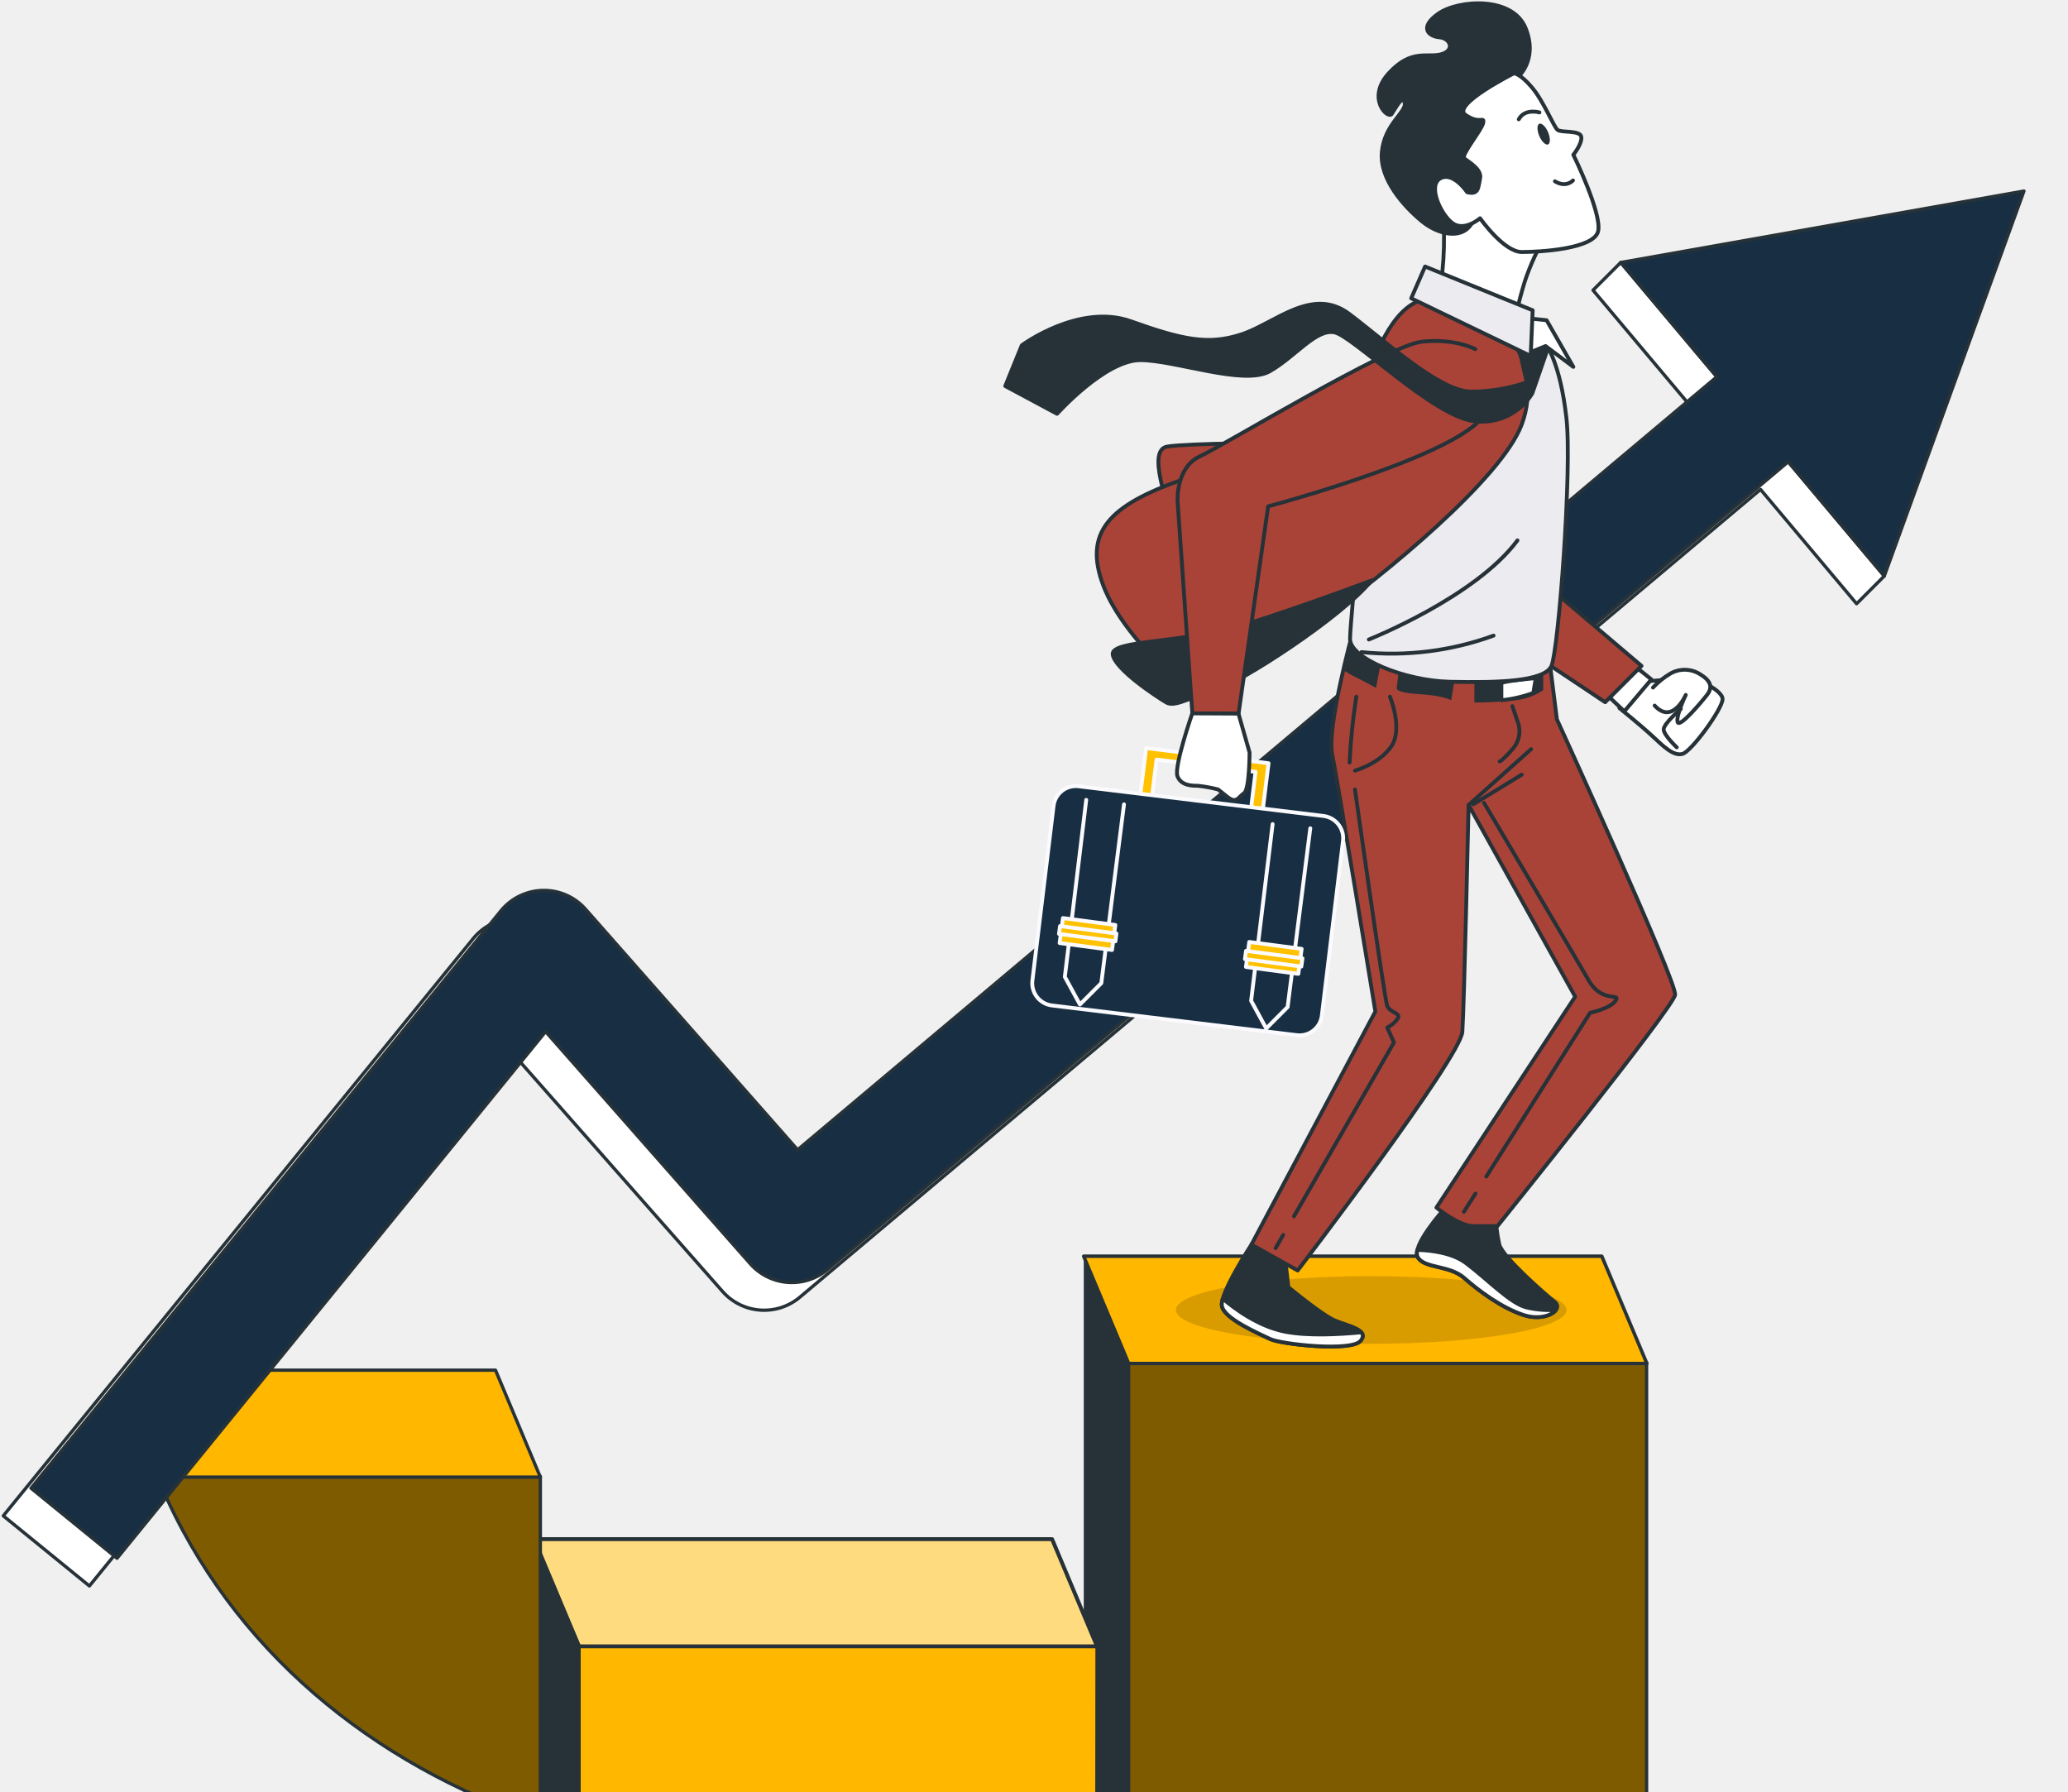
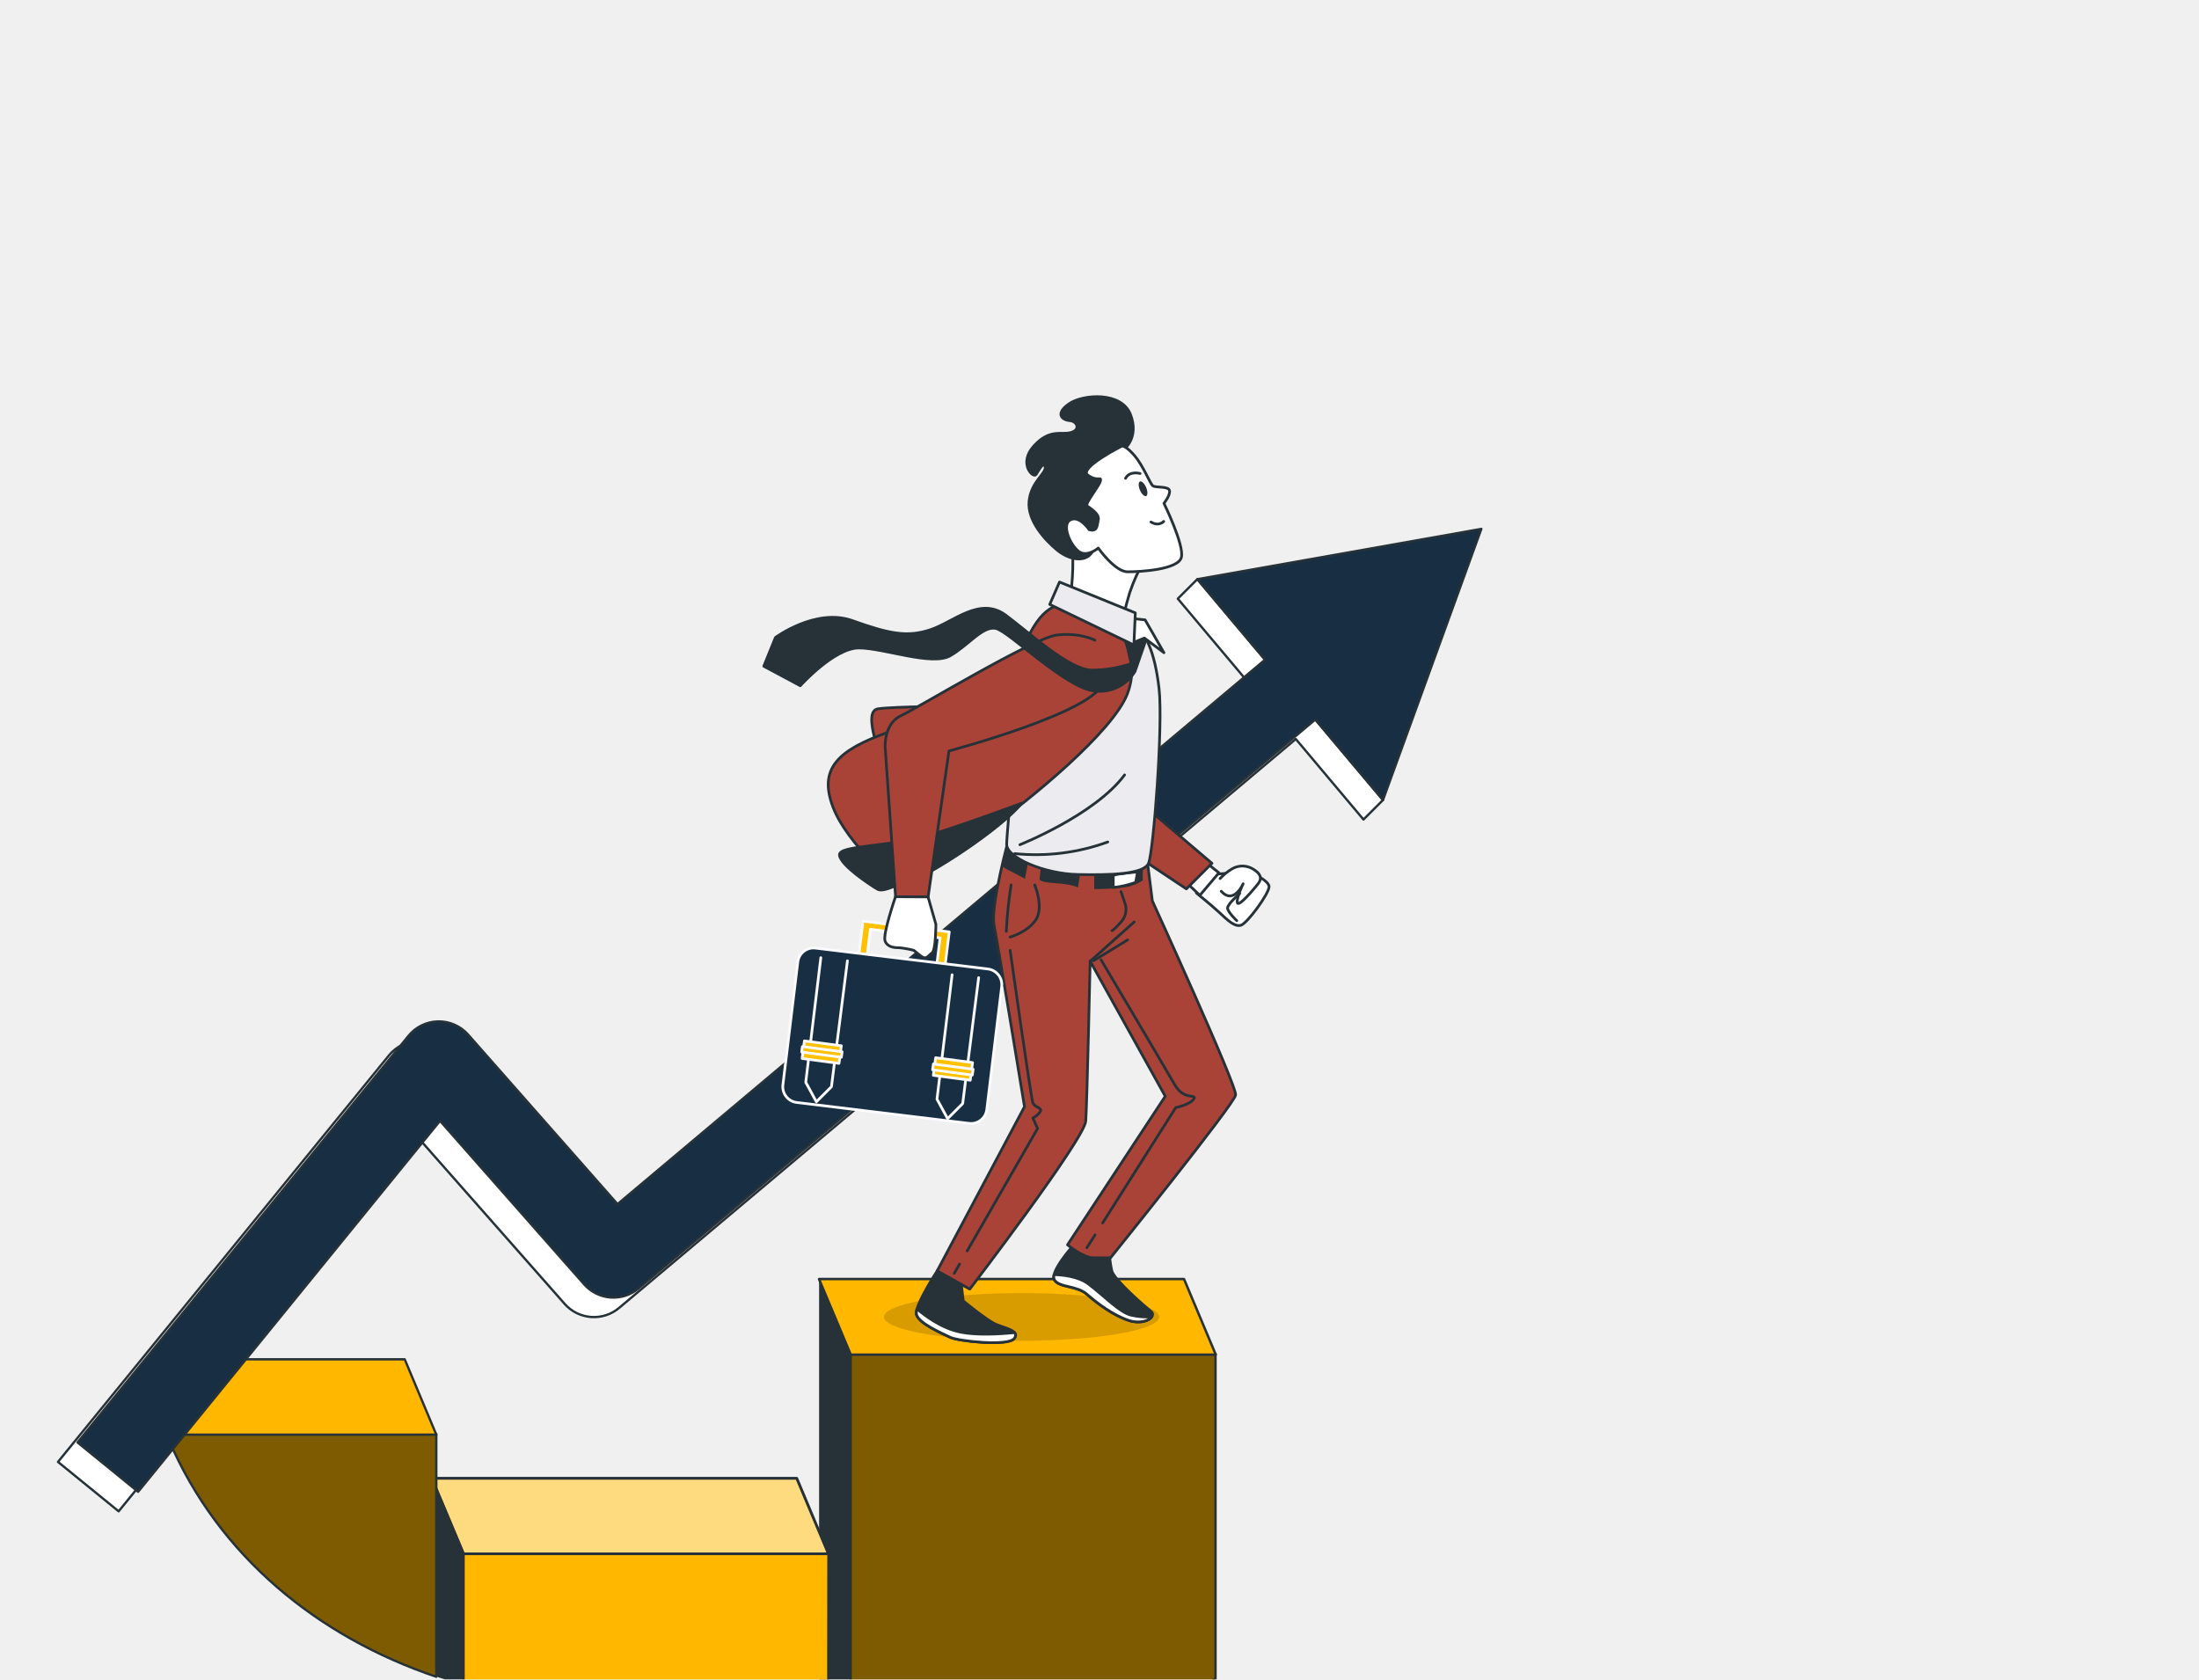
- <svg xmlns="http://www.w3.org/2000/svg" width="628" height="544" viewBox="0 0 628 544" fill="none">
-   <path d="M343 592.301C373.727 590.735 404.304 586.499 434.462 579.628C457.268 574.507 479.329 565.772 500 553.679V413.301H343V592.301Z" fill="#FFB700" />
-   <path d="M342.727 571.422C373.512 570.043 404.147 566.31 434.363 560.257C457.213 555.745 479.316 564.457 500.026 553.803V413.719H342.727V571.422Z" fill="black" fill-opacity="0.5" stroke="#263238" stroke-linecap="round" stroke-linejoin="round" />
-   <path d="M342.726 571.422V413.719L329.112 381.449V571.912C333.665 571.796 338.231 571.609 342.726 571.422Z" fill="#263238" />
-   <path opacity="0.5" d="M500.083 413.977H342.769L329.112 381.434H486.412L500.083 413.977Z" fill="white" stroke="#263238" stroke-width="1.17" stroke-linecap="round" stroke-linejoin="round" />
-   <path d="M500.083 413.977H342.769L329.112 381.434H486.412L500.083 413.977Z" fill="#FFB700" stroke="#263238" stroke-linecap="round" stroke-linejoin="round" />
-   <path d="M333.145 499.578H175.846V556.352C180.648 557.697 185.517 558.883 190.453 559.911C237.364 569.441 285.233 573.415 333.073 571.752L333.145 499.578Z" fill="#FFB700" stroke="#263238" stroke-linecap="round" stroke-linejoin="round" />
-   <path d="M333.146 499.866H175.846L162.175 467.322H319.489L333.146 499.866Z" fill="#FFB700" />
-   <path opacity="0.5" d="M333.146 499.868H175.846L162.175 467.324H319.489L333.146 499.868Z" fill="white" stroke="#263238" stroke-linecap="round" stroke-linejoin="round" />
-   <path d="M333.146 499.866H175.846L162.175 467.322H319.489L333.146 499.866Z" stroke="#263238" stroke-width="1.17" stroke-linecap="round" stroke-linejoin="round" />
-   <path d="M162.175 552.16C166.669 553.716 171.236 555.113 175.846 556.395V499.578L162.175 467.279V552.16Z" fill="#263238" />
-   <path d="M48.842 450.885C70.365 501.018 113.194 535.694 164.09 552.88V448.234H47.69C48.064 449.156 48.395 450.006 48.842 450.885Z" fill="#FFB700" />
-   <path d="M48.842 450.885C70.365 501.018 113.194 535.694 164.09 552.88V448.234H47.69C48.064 449.156 48.395 450.006 48.842 450.885Z" fill="black" fill-opacity="0.5" stroke="#263238" stroke-linecap="round" stroke-linejoin="round" />
-   <path d="M47.805 448.495H164.091L150.477 416.023H37.923C40.16 427.141 43.47 438.016 47.805 448.495Z" fill="#FFB700" stroke="#263238" stroke-linecap="round" stroke-linejoin="round" />
-   <path d="M572.214 174.894L492.174 79.699L483.761 88.112L512.933 122.802L233.802 357.505L169.407 284.467C167.789 282.631 165.792 281.17 163.552 280.184C161.313 279.199 158.886 278.713 156.44 278.761C153.994 278.809 151.587 279.39 149.388 280.462C147.189 281.535 145.25 283.073 143.706 284.971L1 460.249L27.147 481.542L157.277 321.634L219.41 392.109C222.318 395.412 226.404 397.445 230.793 397.774C235.181 398.102 239.524 396.7 242.892 393.866L534.629 148.603L563.801 183.308L572.214 174.894Z" fill="white" stroke="#263238" stroke-linecap="round" stroke-linejoin="round" />
-   <path d="M614.626 58.004L492.174 79.699L521.361 114.404L242.215 349.107L177.82 276.054C176.201 274.218 174.202 272.756 171.962 271.771C169.721 270.785 167.293 270.3 164.846 270.348C162.398 270.396 159.991 270.976 157.791 272.049C155.591 273.121 153.65 274.66 152.105 276.558L9.413 451.851L35.546 473.129L165.69 313.221L227.823 383.696C230.731 386.999 234.817 389.032 239.206 389.361C243.595 389.689 247.937 388.287 251.305 385.453L543.042 140.205L572.214 174.895L614.626 58.004Z" fill="#182F43" stroke="#263238" stroke-linecap="round" stroke-linejoin="round" />
-   <path opacity="0.15" d="M416.398 408.012C449.162 408.012 475.722 403.413 475.722 397.74C475.722 392.067 449.162 387.469 416.398 387.469C383.635 387.469 357.074 392.067 357.074 397.74C357.074 403.413 383.635 408.012 416.398 408.012Z" fill="black" />
-   <path d="M380.023 377.902C380.023 377.902 370.486 392.51 371.048 396.443C371.61 400.376 382.271 404.87 385.642 406.527C389.013 408.184 410.362 410.46 413.172 407.089C415.981 403.718 409.239 402.594 405.306 400.909C401.373 399.223 391.26 390.825 391.26 390.825L390.136 381.273L380.023 377.902Z" fill="#263238" stroke="#263238" stroke-width="1.17" stroke-miterlimit="10" />
-   <path d="M413.171 407.12C414.05 406.068 413.992 405.232 413.387 404.526C406.962 405.146 397.137 405.708 390.136 404.31C381.953 402.682 374.693 397.179 371.336 394.312C371.098 394.997 371 395.722 371.048 396.445C371.61 400.377 382.27 404.872 385.641 406.529C389.012 408.186 410.434 410.491 413.171 407.12Z" fill="white" stroke="#263238" stroke-width="1.17" stroke-linecap="round" stroke-linejoin="round" />
-   <path d="M438.454 367.229C438.454 367.229 428.37 378.465 430.588 381.836C432.807 385.207 440.14 384.084 444.634 388.016C449.129 391.949 455.871 397.006 462.613 399.253C469.355 401.5 474.973 397.568 472.164 395.32C469.355 393.073 456.433 381.836 455.309 377.903C454.566 374.593 454.189 371.212 454.186 367.819L438.454 367.229Z" fill="#263238" stroke="#263238" stroke-width="1.17" stroke-miterlimit="10" />
-   <path d="M472.524 397.711C469.576 397.902 466.616 397.665 463.736 397.005C458.68 395.882 451.938 388.578 445.196 383.521C441.004 380.381 434.651 379.632 430.43 379.502C430.297 379.882 430.243 380.284 430.271 380.685C430.298 381.086 430.406 381.477 430.588 381.836C432.835 385.207 440.139 384.083 444.634 388.016C449.129 391.949 455.871 397.005 462.613 399.253C467.223 400.794 471.314 399.44 472.524 397.711Z" fill="white" stroke="#263238" stroke-width="1.17" stroke-linecap="round" stroke-linejoin="round" />
-   <path d="M410.968 191.287C410.968 191.287 402.871 220.531 404.557 228.959C406.242 237.386 417.666 307.112 417.666 307.112L380.023 377.889L394.069 385.754C394.069 385.754 443.511 321.158 444.073 313.292C444.635 305.426 445.974 244.402 445.974 244.402L478.345 302.617L436.207 366.652C436.207 366.652 442.949 372.27 447.444 372.27H454.748C454.748 372.27 508.122 306.003 508.684 302.055C509.246 298.108 472.784 218.399 472.784 218.399L470.508 200.276L410.968 191.287Z" fill="#AA4337" stroke="#263238" stroke-width="1.17" stroke-linecap="round" stroke-linejoin="round" />
-   <path d="M422.089 211.527C422.089 211.527 426.166 221.323 422.492 226.639C418.819 231.955 411.472 233.986 411.472 233.986" stroke="#263238" stroke-width="1.17" stroke-linecap="round" stroke-linejoin="round" />
-   <path d="M445.975 244.417L464.962 227.461" stroke="#263238" stroke-width="1.17" stroke-linecap="round" stroke-linejoin="round" />
-   <path d="M459.271 214.408L461 219.5C461 219.5 462.7 223.625 459.271 227.5C455.842 231.375 455.41 231.191 455.41 231.191" stroke="#263238" stroke-width="1.17" stroke-linecap="round" stroke-linejoin="round" />
-   <path d="M447.4 244.2L462.109 235.211" stroke="#263238" stroke-width="1.17" stroke-linecap="round" stroke-linejoin="round" />
-   <path d="M411.875 211.527C410.842 218.157 410.159 224.836 409.829 231.537" stroke="#263238" stroke-width="1.17" stroke-linecap="round" stroke-linejoin="round" />
-   <path d="M389.676 374.965L387.371 378.955" stroke="#263238" stroke-width="1.17" stroke-linecap="round" stroke-linejoin="round" />
-   <path d="M411.472 239.707C411.472 239.707 420.447 303.411 421.268 305.456C422.089 307.502 425.345 307.502 424.538 309.13C423.716 310.358 422.589 311.351 421.268 312.011L423.314 316.506L392.96 369.289" stroke="#263238" stroke-width="1.17" stroke-linecap="round" stroke-linejoin="round" />
-   <path d="M448.078 362.387L444.549 367.933" stroke="#263238" stroke-width="1.17" stroke-linecap="round" stroke-linejoin="round" />
-   <path d="M450.671 243.783C450.671 243.783 478.446 290.689 482.465 297.691C486.484 304.692 492.261 301.364 490.633 303.813C489.005 306.262 482.868 307.501 482.868 307.501L451.348 357.231" stroke="#263238" stroke-width="1.17" stroke-linecap="round" stroke-linejoin="round" />
-   <path d="M408.375 203.691C409.361 204.392 410.407 205.005 411.501 205.52C415.981 207.753 417.854 208.877 417.854 208.877L419.295 201.415L424.899 202.524L424.15 208.877C424.15 208.877 423.401 210.317 430.877 210.75C438.354 211.182 440.688 212.608 440.688 212.608L442.128 203.964L447.732 203.59V213.3C452.099 213.305 456.461 213.055 460.799 212.55C463.601 212.156 466.279 211.137 468.635 209.568V202.841L465.596 199.484L410.968 191.287C410.968 191.287 409.758 197.885 408.375 203.691Z" fill="#263238" />
-   <path d="M455.929 207.38V212.61C459.247 212.283 462.51 211.532 465.638 210.377L466.373 205.896C466.373 205.896 457.787 206.631 455.929 207.38Z" fill="white" stroke="#263238" stroke-width="1.17" stroke-linecap="round" stroke-linejoin="round" />
-   <path d="M507.2 206.283L498.485 207.018L491.771 214.984C491.771 214.984 498.24 220.199 501.726 223.441C505.212 226.682 508.194 229.65 510.932 228.901C513.669 228.151 523.105 215.229 523.105 212.247C523.105 209.265 512.415 203.791 507.2 206.283Z" fill="white" stroke="#263238" stroke-width="1.17" stroke-linecap="round" stroke-linejoin="round" />
-   <path d="M501.971 208.763C503.504 207.114 505.265 205.693 507.2 204.542C508.604 203.725 510.207 203.315 511.83 203.359C513.454 203.402 515.033 203.896 516.391 204.786C519.632 206.775 520.122 208.763 518.379 210.995C516.636 213.228 509.937 221.195 509.433 219.207C508.929 217.219 511.925 210.995 511.925 210.995C511.925 210.995 507.935 220.201 502.475 214.237" fill="white" />
-   <path d="M501.971 208.763C503.504 207.114 505.265 205.693 507.2 204.542C508.604 203.725 510.207 203.315 511.83 203.359C513.454 203.402 515.033 203.896 516.391 204.786C519.632 206.775 520.122 208.763 518.379 210.995C516.636 213.228 509.937 221.195 509.433 219.207C508.929 217.219 511.925 210.995 511.925 210.995C511.925 210.995 507.935 220.201 502.475 214.237" stroke="#263238" stroke-width="1.17" stroke-linecap="round" stroke-linejoin="round" />
-   <path d="M509.188 226.914C509.188 226.914 505.212 223.183 505.212 221.454C505.212 219.725 510.427 215.23 510.427 215.23" stroke="#263238" stroke-width="1.17" stroke-linecap="round" stroke-linejoin="round" />
-   <path d="M496.496 202.293L501.481 206.283L493.269 215.979L488.789 211.743L496.496 202.293Z" fill="white" stroke="#263238" stroke-width="1.17" stroke-linecap="round" stroke-linejoin="round" />
-   <path d="M471.891 179.59L498.485 202.179L487.45 213.214L464.861 198.159L471.891 179.59Z" fill="#AA4337" stroke="#263238" stroke-width="1.17" stroke-linecap="round" stroke-linejoin="round" />
-   <path d="M433.483 93.918C433.483 93.918 420.518 100.847 418.415 112.3C416.311 123.753 409.973 188.321 409.973 194.04C409.973 199.759 426.237 206.703 440.398 207.006C454.559 207.308 469.023 207.006 471.141 202.18C473.258 197.354 477.479 142.438 475.664 126.764C473.849 111.09 469.902 102.36 464.139 98.442C458.377 94.523 441.335 89.409 433.483 93.918Z" fill="#ECECF0" stroke="#263238" stroke-width="1.17" stroke-linecap="round" stroke-linejoin="round" />
-   <path d="M415.679 194.168C415.679 194.168 448.006 181.347 460.813 164.074" stroke="#263238" stroke-width="1.17" stroke-linecap="round" stroke-linejoin="round" />
-   <path d="M413.445 198C427.026 199.381 440.743 197.667 453.566 192.986" stroke="#263238" stroke-width="1.17" stroke-linecap="round" stroke-linejoin="round" />
-   <path d="M438.311 66.199C438.311 66.199 438.311 66.76 438.397 67.726C438.637 72.641 438.512 77.567 438.023 82.463L437.115 90.603L460.006 97.229C460.006 97.229 460.914 92.418 463.032 85.488C464.635 80.65 466.755 75.999 469.356 71.615C469.356 71.615 458.811 68.302 452.775 63.188C446.739 58.074 440.429 59.874 438.311 66.199Z" fill="white" stroke="#263238" stroke-width="1.17" stroke-linecap="round" stroke-linejoin="round" />
-   <path d="M460.612 23.716C460.612 23.716 467.238 18.587 463.334 8.647C459.43 -1.293 442.835 -0.097 436.813 4.124C430.791 8.345 433.802 11.053 437.115 11.327C440.429 11.601 441.927 15.245 437.72 16.455C433.514 17.665 428.673 14.64 421.744 22.218C414.815 29.795 421.442 36.379 422.652 34.578C423.862 32.777 425.965 28.542 426.57 31.265C427.175 33.987 420.52 37.575 419.641 46.017C418.762 54.459 426.57 62.886 431.684 67.107C436.798 71.328 443.44 72.524 446.451 68.548C449.461 64.572 452.487 58.002 455.8 53.781C459.113 49.56 455.195 39.375 453.985 35.399C452.775 31.423 460.612 23.716 460.612 23.716Z" fill="#263238" stroke="#263238" stroke-width="1.17" stroke-linecap="round" stroke-linejoin="round" />
-   <path d="M445.542 58.363C445.542 58.363 441.335 52.039 437.417 54.142C433.498 56.246 437.417 64.99 441.033 67.713C444.649 70.436 449.46 66.272 449.46 66.272C449.46 66.272 456.663 76.515 462.123 76.515C467.583 76.515 484.121 75.607 485.317 70.191C486.513 64.774 477.783 46.983 477.783 46.983C477.783 46.983 480.505 43.669 480.203 41.566C479.9 39.462 474.167 40.356 473 39.448C471.833 38.541 468.779 30.718 465.163 26.483C461.547 22.247 459.746 22.262 459.746 22.262C459.746 22.262 440.687 31.842 445.009 34.867C449.331 37.892 450.771 35.169 450.426 37.273C450.08 39.376 443.496 47.213 444.663 48.121C445.83 49.028 450.08 51.434 449.475 54.142C448.87 56.851 449.158 59.271 445.542 58.363Z" fill="white" stroke="#263238" stroke-width="1.17" stroke-linecap="round" stroke-linejoin="round" />
-   <path d="M470.119 40.14C470.84 41.883 470.825 43.54 470.119 43.857C469.413 44.174 468.174 43.021 467.44 41.293C466.705 39.564 466.734 37.893 467.44 37.576C468.146 37.259 469.384 38.411 470.119 40.14Z" fill="#263238" />
-   <path d="M467.482 34.131C467.482 34.131 463.045 32.82 461.216 36.22" stroke="#263238" stroke-width="1.17" stroke-linecap="round" stroke-linejoin="round" />
-   <path d="M477.682 54.789C477.682 54.789 475.593 57.137 472.193 55.048" stroke="#263238" stroke-width="1.17" stroke-linecap="round" stroke-linejoin="round" />
-   <path d="M391.562 134.398C391.562 134.398 360.762 134.557 354.453 135.594C348.143 136.631 354.913 153.357 355.562 157.304C356.21 161.251 391.562 134.398 391.562 134.398Z" fill="#AA4337" stroke="#263238" stroke-width="1.17" stroke-linecap="round" stroke-linejoin="round" />
-   <path d="M457.556 100.948C460.714 104.819 462.793 109.456 463.582 114.389C464.372 119.322 463.843 124.376 462.051 129.039C455.871 145.318 420.475 174.534 401.373 188.018C388.951 196.67 376.009 204.55 362.621 211.615C362.621 211.615 341.285 194.169 335.091 177.905C328.896 161.64 336.747 153.414 359.221 145.578C381.694 137.741 410.362 127.916 415.404 113.884C420.447 99.853 426.756 89.279 437.1 90.618C447.443 91.958 457.556 100.948 457.556 100.948Z" fill="#AA4337" stroke="#263238" stroke-width="1.17" stroke-linecap="round" stroke-linejoin="round" />
-   <path d="M416.544 176.219C416.544 176.219 395.756 184.084 377.777 189.703C359.798 195.321 337.339 194.198 337.901 198.692C338.463 203.187 351.385 211.658 354.194 213.3C357.003 214.942 362.622 211.053 369.364 209.367C376.106 207.682 407.554 187.455 416.544 176.219Z" fill="#263238" stroke="#263238" stroke-width="1.17" stroke-linecap="round" stroke-linejoin="round" />
-   <path d="M348.042 227.129L345.838 244.949L349.396 245.396L351.226 230.63L381.277 234.346L379.462 249.113L383.02 249.559L385.224 231.739L348.042 227.129Z" fill="#FFC100" stroke="#FBFBFF" stroke-width="1.17" stroke-linecap="round" stroke-linejoin="round" />
-   <path d="M401.884 247.743L327.536 238.731C323.795 238.278 320.394 240.943 319.941 244.685L313.515 297.696C313.061 301.438 315.727 304.838 319.468 305.292L393.816 314.304C397.557 314.757 400.958 312.092 401.412 308.351L407.837 255.339C408.291 251.597 405.625 248.197 401.884 247.743Z" fill="#182F43" stroke="#FBFBFF" stroke-width="1.167" stroke-linecap="round" stroke-linejoin="round" />
-   <path d="M329.861 242.875L323.364 296.595L327.945 304.994L334.443 298.497L341.329 244.229" fill="#182F43" />
-   <path d="M329.861 242.875L323.364 296.595L327.945 304.994L334.443 298.497L341.329 244.229" stroke="#FBFBFF" stroke-width="1.17" stroke-linecap="round" stroke-linejoin="round" />
-   <path d="M338.697 280.85L322.787 278.75L321.786 286.334L337.696 288.434L338.697 280.85Z" fill="#FFC100" stroke="#FBFBFF" stroke-width="1.17" stroke-linecap="round" stroke-linejoin="round" />
-   <path d="M339.034 283.437L321.901 281.188L321.59 283.555L338.723 285.805L339.034 283.437Z" fill="#FFC100" stroke="#FBFBFF" stroke-width="1.168" stroke-linecap="round" stroke-linejoin="round" />
-   <path d="M386.463 250.223L379.938 303.856L384.519 312.27L391.016 305.758L397.902 251.49" fill="#182F43" />
-   <path d="M386.463 250.223L379.938 303.856L384.519 312.27L391.016 305.758L397.902 251.49" stroke="#FBFBFF" stroke-width="1.17" stroke-linecap="round" stroke-linejoin="round" />
-   <path d="M395.274 288.104L379.363 286.004L378.362 293.588L394.272 295.688L395.274 288.104Z" fill="#FFC100" stroke="#FBFBFF" stroke-width="1.17" stroke-linecap="round" stroke-linejoin="round" />
-   <path d="M395.515 290.964L378.387 288.703L378.056 291.207L395.185 293.468L395.515 290.964Z" fill="#FFC100" stroke="#FBFBFF" stroke-width="1.17" stroke-linecap="round" stroke-linejoin="round" />
-   <path d="M448.006 106.002C448.006 106.002 441.826 102.631 431.713 103.755C421.6 104.878 371.611 135.218 364.336 138.589C357.061 141.96 357.594 152.058 357.594 152.058L362.088 216.669H376.12L385.109 153.744C385.109 153.744 449.49 136.658 451.507 123.923" fill="#AA4337" />
-   <path d="M448.006 106.002C448.006 106.002 441.826 102.631 431.713 103.755C421.6 104.878 371.611 135.218 364.336 138.589C357.061 141.96 357.594 152.058 357.594 152.058L362.088 216.669H376.12L385.109 153.744C385.109 153.744 449.49 136.658 451.507 123.923" stroke="#263238" stroke-width="1.17" stroke-linecap="round" stroke-linejoin="round" />
-   <path d="M376.091 216.67L379.462 228.468C379.462 228.468 379.462 239.705 377.776 240.829C376.091 241.952 375.529 244.2 372.734 241.952L369.925 239.705C367.896 239.177 365.83 238.801 363.745 238.581C362.059 238.581 358.688 238.581 357.565 235.7C356.441 232.819 362.059 216.598 362.059 216.598L376.091 216.67Z" fill="white" stroke="#263238" stroke-width="1.17" stroke-linecap="round" stroke-linejoin="round" />
-   <path d="M461.288 105.716L463.636 116.088C458.212 117.95 452.516 118.899 446.781 118.897C437.23 118.897 420.937 103.728 409.714 95.3C398.492 86.873 387.241 98.109 377.128 101.48C367.015 104.851 359.149 103.166 343.418 97.547C327.686 91.929 310.284 104.851 310.284 104.851L305.271 117.212L321.002 125.639C321.002 125.639 335.61 109.346 346.285 109.346C356.959 109.346 377.747 117.212 385.613 112.717C393.479 108.222 399.659 99.752 405.277 100.919C410.896 102.085 435.544 126.763 447.89 127.901C451.296 128.319 454.751 127.747 457.84 126.252C460.929 124.757 463.521 122.404 465.307 119.473L469.802 106.508C469.802 106.508 462.296 95.891 461.288 105.716Z" fill="#263238" stroke="#263238" stroke-width="1.17" stroke-linecap="round" stroke-linejoin="round" />
-   <path d="M463.924 96.625L469.657 97.23L477.782 111.391L469.355 105.067L464.212 107.17L463.621 102.359L463.924 96.625Z" fill="white" stroke="#263238" stroke-width="1.17" stroke-linecap="round" stroke-linejoin="round" />
-   <path d="M432.764 80.922L465.437 94.219L464.832 108.077L428.543 90.574L432.764 80.922Z" fill="#ECECF0" stroke="#263238" stroke-width="1.17" stroke-linecap="round" stroke-linejoin="round" />
+ <svg xmlns="http://www.w3.org/2000/svg" width="948" height="724" viewBox="0 0 948 724" fill="none">
+   <g clip-path="url(#clip0_1513_9956)">
+     <path d="M367 762.301C397.727 760.735 428.304 756.499 458.462 749.628C481.268 744.507 503.329 735.772 524 723.679V583.301H367V762.301Z" fill="#FFB700" />
+     <path d="M366.727 741.422C397.512 740.043 428.147 736.31 458.363 730.257C481.213 725.745 503.316 734.457 524.026 723.803V583.719H366.727V741.422Z" fill="black" fill-opacity="0.5" stroke="#263238" stroke-linecap="round" stroke-linejoin="round" />
+     <path d="M366.726 741.422V583.719L353.112 551.449V741.912C357.665 741.796 362.231 741.609 366.726 741.422Z" fill="#263238" />
+     <path opacity="0.5" d="M524.083 583.977H366.769L353.112 551.434H510.412L524.083 583.977Z" fill="white" stroke="#263238" stroke-width="1.17" stroke-linecap="round" stroke-linejoin="round" />
+     <path d="M524.083 583.977H366.769L353.112 551.434H510.412L524.083 583.977Z" fill="#FFB700" stroke="#263238" stroke-linecap="round" stroke-linejoin="round" />
+     <path d="M357.145 669.578H199.846V726.352C204.648 727.697 209.517 728.883 214.453 729.911C261.364 739.441 309.233 743.415 357.073 741.752L357.145 669.578Z" fill="#FFB700" stroke="#263238" stroke-linecap="round" stroke-linejoin="round" />
+     <path d="M357.146 669.866H199.846L186.175 637.322H343.489L357.146 669.866Z" fill="#FFB700" />
+     <path opacity="0.5" d="M357.146 669.868H199.846L186.175 637.324H343.489L357.146 669.868Z" fill="white" stroke="#263238" stroke-linecap="round" stroke-linejoin="round" />
+     <path d="M357.146 669.866H199.846L186.175 637.322H343.489L357.146 669.866Z" stroke="#263238" stroke-width="1.17" stroke-linecap="round" stroke-linejoin="round" />
+     <path d="M186.175 722.16C190.669 723.716 195.236 725.113 199.846 726.395V669.578L186.175 637.279V722.16Z" fill="#263238" />
+     <path d="M72.842 620.885C94.365 671.018 137.194 705.694 188.09 722.88V618.234H71.689C72.064 619.156 72.395 620.006 72.842 620.885Z" fill="#FFB700" />
+     <path d="M72.842 620.885C94.365 671.018 137.194 705.694 188.09 722.88V618.234H71.689C72.064 619.156 72.395 620.006 72.842 620.885Z" fill="black" fill-opacity="0.5" stroke="#263238" stroke-linecap="round" stroke-linejoin="round" />
+     <path d="M71.805 618.495H188.091L174.477 586.023H61.923C64.16 597.141 67.47 608.016 71.805 618.495Z" fill="#FFB700" stroke="#263238" stroke-linecap="round" stroke-linejoin="round" />
+     <path d="M596.214 344.894L516.174 249.699L507.761 258.112L536.933 292.802L257.802 527.505L193.407 454.467C191.789 452.631 189.792 451.17 187.552 450.184C185.313 449.199 182.886 448.713 180.44 448.761C177.994 448.809 175.587 449.39 173.388 450.462C171.189 451.535 169.25 453.073 167.706 454.971L25 630.249L51.147 651.542L181.277 491.634L243.41 562.109C246.318 565.412 250.404 567.445 254.793 567.774C259.181 568.102 263.524 566.7 266.892 563.866L558.629 318.603L587.801 353.308L596.214 344.894Z" fill="white" stroke="#263238" stroke-linecap="round" stroke-linejoin="round" />
+     <path d="M638.626 228.004L516.174 249.699L545.361 284.404L266.215 519.107L201.82 446.054C200.201 444.218 198.202 442.756 195.962 441.771C193.721 440.785 191.293 440.3 188.846 440.348C186.398 440.396 183.991 440.976 181.791 442.049C179.591 443.121 177.65 444.66 176.105 446.558L33.413 621.851L59.546 643.129L189.69 483.221L251.823 553.696C254.731 556.999 258.817 559.032 263.206 559.361C267.595 559.689 271.937 558.287 275.305 555.453L567.042 310.205L596.214 344.895L638.626 228.004Z" fill="#182F43" stroke="#263238" stroke-linecap="round" stroke-linejoin="round" />
+     <path opacity="0.15" d="M440.398 578.012C473.162 578.012 499.722 573.413 499.722 567.74C499.722 562.067 473.162 557.469 440.398 557.469C407.635 557.469 381.074 562.067 381.074 567.74C381.074 573.413 407.635 578.012 440.398 578.012Z" fill="black" />
+     <path d="M404.023 547.902C404.023 547.902 394.486 562.51 395.048 566.443C395.61 570.376 406.271 574.87 409.642 576.527C413.013 578.184 434.362 580.46 437.172 577.089C439.981 573.718 433.239 572.594 429.306 570.909C425.373 569.223 415.26 560.825 415.26 560.825L414.136 551.273L404.023 547.902Z" fill="#263238" stroke="#263238" stroke-width="1.17" stroke-miterlimit="10" />
+     <path d="M437.171 577.119C438.05 576.068 437.992 575.232 437.387 574.526C430.962 575.146 421.137 575.708 414.136 574.31C405.953 572.682 398.693 567.179 395.336 564.312C395.098 564.997 395 565.722 395.048 566.445C395.61 570.377 406.27 574.872 409.641 576.529C413.012 578.186 434.434 580.491 437.171 577.119Z" fill="white" stroke="#263238" stroke-width="1.17" stroke-linecap="round" stroke-linejoin="round" />
+     <path d="M462.454 537.229C462.454 537.229 452.37 548.465 454.588 551.836C456.807 555.207 464.14 554.084 468.634 558.016C473.129 561.949 479.871 567.006 486.613 569.253C493.355 571.5 498.973 567.568 496.164 565.32C493.355 563.073 480.433 551.836 479.309 547.903C478.566 544.593 478.189 541.212 478.186 537.819L462.454 537.229Z" fill="#263238" stroke="#263238" stroke-width="1.17" stroke-miterlimit="10" />
+     <path d="M496.524 567.711C493.576 567.902 490.616 567.665 487.736 567.005C482.68 565.882 475.938 558.578 469.196 553.521C465.004 550.381 458.651 549.632 454.43 549.502C454.297 549.882 454.243 550.284 454.271 550.685C454.298 551.086 454.406 551.477 454.588 551.836C456.835 555.207 464.139 554.083 468.634 558.016C473.129 561.949 479.871 567.005 486.613 569.253C491.223 570.794 495.314 569.44 496.524 567.711Z" fill="white" stroke="#263238" stroke-width="1.17" stroke-linecap="round" stroke-linejoin="round" />
+     <path d="M434.968 361.287C434.968 361.287 426.871 390.531 428.557 398.959C430.242 407.386 441.666 477.112 441.666 477.112L404.023 547.889L418.069 555.754C418.069 555.754 467.511 491.158 468.073 483.292C468.635 475.426 469.974 414.402 469.974 414.402L502.345 472.617L460.207 536.652C460.207 536.652 466.949 542.27 471.444 542.27H478.748C478.748 542.27 532.122 476.003 532.684 472.055C533.246 468.108 496.784 388.399 496.784 388.399L494.508 370.276L434.968 361.287Z" fill="#AA4337" stroke="#263238" stroke-width="1.17" stroke-linecap="round" stroke-linejoin="round" />
+     <path d="M446.089 381.527C446.089 381.527 450.166 391.323 446.492 396.639C442.819 401.955 435.472 403.986 435.472 403.986" stroke="#263238" stroke-width="1.17" stroke-linecap="round" stroke-linejoin="round" />
+     <path d="M469.975 414.417L488.962 397.461" stroke="#263238" stroke-width="1.17" stroke-linecap="round" stroke-linejoin="round" />
+     <path d="M483.271 384.408L485 389.5C485 389.5 486.7 393.625 483.271 397.5C479.842 401.375 479.41 401.191 479.41 401.191" stroke="#263238" stroke-width="1.17" stroke-linecap="round" stroke-linejoin="round" />
+     <path d="M471.4 414.2L486.109 405.211" stroke="#263238" stroke-width="1.17" stroke-linecap="round" stroke-linejoin="round" />
+     <path d="M435.875 381.527C434.842 388.157 434.159 394.836 433.829 401.537" stroke="#263238" stroke-width="1.17" stroke-linecap="round" stroke-linejoin="round" />
+     <path d="M413.676 544.965L411.371 548.955" stroke="#263238" stroke-width="1.17" stroke-linecap="round" stroke-linejoin="round" />
+     <path d="M435.472 409.707C435.472 409.707 444.447 473.411 445.268 475.456C446.089 477.502 449.345 477.502 448.538 479.13C447.716 480.358 446.589 481.351 445.268 482.011L447.314 486.506L416.96 539.289" stroke="#263238" stroke-width="1.17" stroke-linecap="round" stroke-linejoin="round" />
+     <path d="M472.078 532.387L468.549 537.933" stroke="#263238" stroke-width="1.17" stroke-linecap="round" stroke-linejoin="round" />
+     <path d="M474.671 413.783C474.671 413.783 502.446 460.689 506.465 467.691C510.484 474.692 516.261 471.364 514.633 473.813C513.005 476.262 506.868 477.501 506.868 477.501L475.348 527.231" stroke="#263238" stroke-width="1.17" stroke-linecap="round" stroke-linejoin="round" />
+     <path d="M432.375 373.691C433.361 374.392 434.407 375.005 435.501 375.52C439.981 377.753 441.854 378.877 441.854 378.877L443.295 371.415L448.899 372.524L448.15 378.877C448.15 378.877 447.401 380.317 454.877 380.75C462.354 381.182 464.688 382.608 464.688 382.608L466.128 373.964L471.732 373.59V383.3C476.099 383.305 480.461 383.055 484.799 382.55C487.601 382.156 490.279 381.137 492.635 379.568V372.841L489.596 369.484L434.968 361.287C434.968 361.287 433.758 367.885 432.375 373.691Z" fill="#263238" />
+     <path d="M479.929 377.38V382.61C483.247 382.283 486.51 381.532 489.638 380.377L490.373 375.896C490.373 375.896 481.787 376.631 479.929 377.38Z" fill="white" stroke="#263238" stroke-width="1.17" stroke-linecap="round" stroke-linejoin="round" />
+     <path d="M531.2 376.283L522.485 377.018L515.771 384.984C515.771 384.984 522.24 390.199 525.726 393.441C529.212 396.682 532.194 399.65 534.932 398.901C537.669 398.151 547.105 385.229 547.105 382.247C547.105 379.265 536.415 373.791 531.2 376.283Z" fill="white" stroke="#263238" stroke-width="1.17" stroke-linecap="round" stroke-linejoin="round" />
+     <path d="M525.971 378.763C527.504 377.114 529.265 375.693 531.2 374.542C532.604 373.725 534.207 373.315 535.83 373.359C537.454 373.402 539.033 373.896 540.391 374.786C543.632 376.775 544.122 378.763 542.379 380.995C540.636 383.228 533.937 391.195 533.433 389.207C532.929 387.219 535.925 380.995 535.925 380.995C535.925 380.995 531.935 390.201 526.475 384.237" fill="white" />
+     <path d="M525.971 378.763C527.504 377.114 529.265 375.693 531.2 374.542C532.604 373.725 534.207 373.315 535.83 373.359C537.454 373.402 539.033 373.896 540.391 374.786C543.632 376.775 544.122 378.763 542.379 380.995C540.636 383.228 533.937 391.195 533.433 389.207C532.929 387.219 535.925 380.995 535.925 380.995C535.925 380.995 531.935 390.201 526.475 384.237" stroke="#263238" stroke-width="1.17" stroke-linecap="round" stroke-linejoin="round" />
+     <path d="M533.188 396.914C533.188 396.914 529.212 393.183 529.212 391.454C529.212 389.725 534.427 385.23 534.427 385.23" stroke="#263238" stroke-width="1.17" stroke-linecap="round" stroke-linejoin="round" />
+     <path d="M520.496 372.293L525.481 376.283L517.269 385.979L512.789 381.743L520.496 372.293Z" fill="white" stroke="#263238" stroke-width="1.17" stroke-linecap="round" stroke-linejoin="round" />
+     <path d="M495.891 349.59L522.485 372.179L511.45 383.214L488.861 368.159L495.891 349.59Z" fill="#AA4337" stroke="#263238" stroke-width="1.17" stroke-linecap="round" stroke-linejoin="round" />
+     <path d="M457.483 263.918C457.483 263.918 444.518 270.847 442.415 282.3C440.311 293.753 433.973 358.321 433.973 364.04C433.973 369.759 450.237 376.703 464.398 377.006C478.559 377.308 493.023 377.006 495.141 372.18C497.258 367.354 501.479 312.438 499.664 296.764C497.849 281.09 493.902 272.36 488.139 268.442C482.377 264.523 465.335 259.409 457.483 263.918Z" fill="#ECECF0" stroke="#263238" stroke-width="1.17" stroke-linecap="round" stroke-linejoin="round" />
+     <path d="M439.679 364.168C439.679 364.168 472.006 351.347 484.813 334.074" stroke="#263238" stroke-width="1.17" stroke-linecap="round" stroke-linejoin="round" />
+     <path d="M437.445 368C451.026 369.381 464.743 367.667 477.566 362.986" stroke="#263238" stroke-width="1.17" stroke-linecap="round" stroke-linejoin="round" />
+     <path d="M462.311 236.199C462.311 236.199 462.311 236.761 462.397 237.726C462.637 242.641 462.512 247.567 462.023 252.463L461.115 260.603L484.006 267.229C484.006 267.229 484.914 262.418 487.032 255.488C488.635 250.65 490.755 245.999 493.356 241.615C493.356 241.615 482.811 238.302 476.775 233.188C470.739 228.074 464.429 229.874 462.311 236.199Z" fill="white" stroke="#263238" stroke-width="1.17" stroke-linecap="round" stroke-linejoin="round" />
+     <path d="M484.612 193.716C484.612 193.716 491.238 188.587 487.334 178.647C483.43 168.707 466.835 169.903 460.813 174.124C454.791 178.345 457.802 181.053 461.115 181.327C464.429 181.6 465.927 185.245 461.72 186.455C457.514 187.665 452.673 184.64 445.744 192.218C438.815 199.795 445.442 206.379 446.652 204.578C447.862 202.777 449.965 198.542 450.57 201.265C451.175 203.987 444.52 207.575 443.641 216.017C442.762 224.458 450.57 232.886 455.684 237.107C460.798 241.328 467.44 242.524 470.451 238.548C473.461 234.572 476.487 228.002 479.8 223.781C483.113 219.56 479.195 209.375 477.985 205.399C476.775 201.423 484.612 193.716 484.612 193.716Z" fill="#263238" stroke="#263238" stroke-width="1.17" stroke-linecap="round" stroke-linejoin="round" />
+     <path d="M469.542 228.363C469.542 228.363 465.335 222.039 461.417 224.142C457.498 226.246 461.417 234.99 465.033 237.713C468.649 240.436 473.46 236.272 473.46 236.272C473.46 236.272 480.663 246.515 486.123 246.515C491.583 246.515 508.121 245.607 509.317 240.191C510.513 234.774 501.783 216.983 501.783 216.983C501.783 216.983 504.505 213.669 504.203 211.566C503.9 209.463 498.167 210.356 497 209.448C495.833 208.541 492.779 200.718 489.163 196.483C485.547 192.247 483.746 192.262 483.746 192.262C483.746 192.262 464.687 201.842 469.009 204.867C473.331 207.892 474.771 205.17 474.426 207.273C474.08 209.376 467.496 217.213 468.663 218.121C469.83 219.028 474.08 221.434 473.475 224.142C472.87 226.851 473.158 229.271 469.542 228.363Z" fill="white" stroke="#263238" stroke-width="1.17" stroke-linecap="round" stroke-linejoin="round" />
+     <path d="M494.119 210.14C494.84 211.883 494.825 213.54 494.119 213.857C493.413 214.174 492.174 213.021 491.44 211.293C490.705 209.564 490.734 207.893 491.44 207.576C492.146 207.259 493.384 208.411 494.119 210.14Z" fill="#263238" />
+     <path d="M491.482 204.131C491.482 204.131 487.045 202.82 485.216 206.22" stroke="#263238" stroke-width="1.17" stroke-linecap="round" stroke-linejoin="round" />
+     <path d="M501.682 224.789C501.682 224.789 499.593 227.137 496.193 225.048" stroke="#263238" stroke-width="1.17" stroke-linecap="round" stroke-linejoin="round" />
+     <path d="M415.562 304.398C415.562 304.398 384.762 304.557 378.453 305.594C372.143 306.631 378.913 323.357 379.562 327.304C380.21 331.251 415.562 304.398 415.562 304.398Z" fill="#AA4337" stroke="#263238" stroke-width="1.17" stroke-linecap="round" stroke-linejoin="round" />
+     <path d="M481.556 270.948C484.714 274.819 486.793 279.456 487.582 284.389C488.372 289.322 487.843 294.376 486.051 299.039C479.871 315.318 444.475 344.534 425.373 358.018C412.951 366.67 400.009 374.55 386.621 381.615C386.621 381.615 365.285 364.169 359.091 347.905C352.896 331.64 360.747 323.414 383.221 315.578C405.694 307.741 434.362 297.916 439.404 283.884C444.447 269.853 450.756 259.279 461.1 260.618C471.443 261.958 481.556 270.948 481.556 270.948Z" fill="#AA4337" stroke="#263238" stroke-width="1.17" stroke-linecap="round" stroke-linejoin="round" />
+     <path d="M440.544 346.219C440.544 346.219 419.756 354.084 401.777 359.703C383.798 365.321 361.339 364.198 361.901 368.692C362.463 373.187 375.385 381.658 378.194 383.3C381.003 384.942 386.622 381.053 393.364 379.367C400.106 377.682 431.554 357.455 440.544 346.219Z" fill="#263238" stroke="#263238" stroke-width="1.17" stroke-linecap="round" stroke-linejoin="round" />
+     <path d="M372.042 397.129L369.838 414.949L373.396 415.396L375.226 400.63L405.277 404.346L403.462 419.113L407.02 419.559L409.224 401.739L372.042 397.129Z" fill="#FFC100" stroke="#FBFBFF" stroke-width="1.17" stroke-linecap="round" stroke-linejoin="round" />
+     <path d="M425.884 417.743L351.536 408.731C347.795 408.278 344.394 410.943 343.941 414.685L337.515 467.696C337.061 471.438 339.727 474.838 343.468 475.292L417.816 484.304C421.557 484.757 424.958 482.092 425.412 478.351L431.837 425.339C432.291 421.597 429.625 418.197 425.884 417.743Z" fill="#182F43" stroke="#FBFBFF" stroke-width="1.167" stroke-linecap="round" stroke-linejoin="round" />
+     <path d="M353.861 412.875L347.364 466.595L351.945 474.994L358.443 468.497L365.329 414.229" fill="#182F43" />
+     <path d="M353.861 412.875L347.364 466.595L351.945 474.994L358.443 468.497L365.329 414.229" stroke="#FBFBFF" stroke-width="1.17" stroke-linecap="round" stroke-linejoin="round" />
+     <path d="M362.697 450.85L346.787 448.75L345.786 456.334L361.696 458.434L362.697 450.85Z" fill="#FFC100" stroke="#FBFBFF" stroke-width="1.17" stroke-linecap="round" stroke-linejoin="round" />
+     <path d="M363.034 453.437L345.901 451.188L345.59 453.555L362.723 455.805L363.034 453.437Z" fill="#FFC100" stroke="#FBFBFF" stroke-width="1.168" stroke-linecap="round" stroke-linejoin="round" />
+     <path d="M410.463 420.223L403.938 473.856L408.519 482.27L415.016 475.758L421.902 421.49" fill="#182F43" />
+     <path d="M410.463 420.223L403.938 473.856L408.519 482.27L415.016 475.758L421.902 421.49" stroke="#FBFBFF" stroke-width="1.17" stroke-linecap="round" stroke-linejoin="round" />
+     <path d="M419.274 458.104L403.363 456.004L402.362 463.588L418.272 465.688L419.274 458.104Z" fill="#FFC100" stroke="#FBFBFF" stroke-width="1.17" stroke-linecap="round" stroke-linejoin="round" />
+     <path d="M419.515 460.964L402.387 458.703L402.056 461.207L419.185 463.468L419.515 460.964Z" fill="#FFC100" stroke="#FBFBFF" stroke-width="1.17" stroke-linecap="round" stroke-linejoin="round" />
+     <path d="M472.006 276.002C472.006 276.002 465.826 272.631 455.713 273.755C445.6 274.878 395.611 305.218 388.336 308.589C381.061 311.96 381.594 322.058 381.594 322.058L386.088 386.669H400.12L409.109 323.744C409.109 323.744 473.49 306.658 475.507 293.923" fill="#AA4337" />
+     <path d="M472.006 276.002C472.006 276.002 465.826 272.631 455.713 273.755C445.6 274.878 395.611 305.218 388.336 308.589C381.061 311.96 381.594 322.058 381.594 322.058L386.088 386.669H400.12L409.109 323.744C409.109 323.744 473.49 306.658 475.507 293.923" stroke="#263238" stroke-width="1.17" stroke-linecap="round" stroke-linejoin="round" />
+     <path d="M400.091 386.67L403.462 398.468C403.462 398.468 403.462 409.705 401.776 410.829C400.091 411.952 399.529 414.2 396.734 411.952L393.925 409.705C391.896 409.177 389.83 408.801 387.745 408.581C386.059 408.581 382.688 408.581 381.565 405.7C380.441 402.819 386.059 386.598 386.059 386.598L400.091 386.67Z" fill="white" stroke="#263238" stroke-width="1.17" stroke-linecap="round" stroke-linejoin="round" />
+     <path d="M485.288 275.716L487.636 286.088C482.212 287.95 476.516 288.899 470.781 288.897C461.23 288.897 444.937 273.728 433.714 265.3C422.492 256.873 411.241 268.109 401.128 271.48C391.015 274.851 383.149 273.166 367.418 267.547C351.686 261.929 334.284 274.851 334.284 274.851L329.271 287.212L345.002 295.639C345.002 295.639 359.61 279.346 370.285 279.346C380.959 279.346 401.747 287.212 409.613 282.717C417.479 278.222 423.659 269.752 429.277 270.919C434.896 272.085 459.544 296.763 471.89 297.901C475.296 298.319 478.751 297.747 481.84 296.252C484.929 294.757 487.521 292.404 489.307 289.473L493.802 276.508C493.802 276.508 486.296 265.891 485.288 275.716Z" fill="#263238" stroke="#263238" stroke-width="1.17" stroke-linecap="round" stroke-linejoin="round" />
+     <path d="M487.924 266.625L493.657 267.23L501.782 281.391L493.355 275.067L488.212 277.17L487.621 272.359L487.924 266.625Z" fill="white" stroke="#263238" stroke-width="1.17" stroke-linecap="round" stroke-linejoin="round" />
+     <path d="M456.764 250.922L489.437 264.219L488.832 278.077L452.543 260.574L456.764 250.922Z" fill="#ECECF0" stroke="#263238" stroke-width="1.17" stroke-linecap="round" stroke-linejoin="round" />
+   </g>
+   <defs>
+     <clipPath id="clip0_1513_9956">
+       <rect width="948" height="724" fill="white" />
+     </clipPath>
+   </defs>
</svg>
